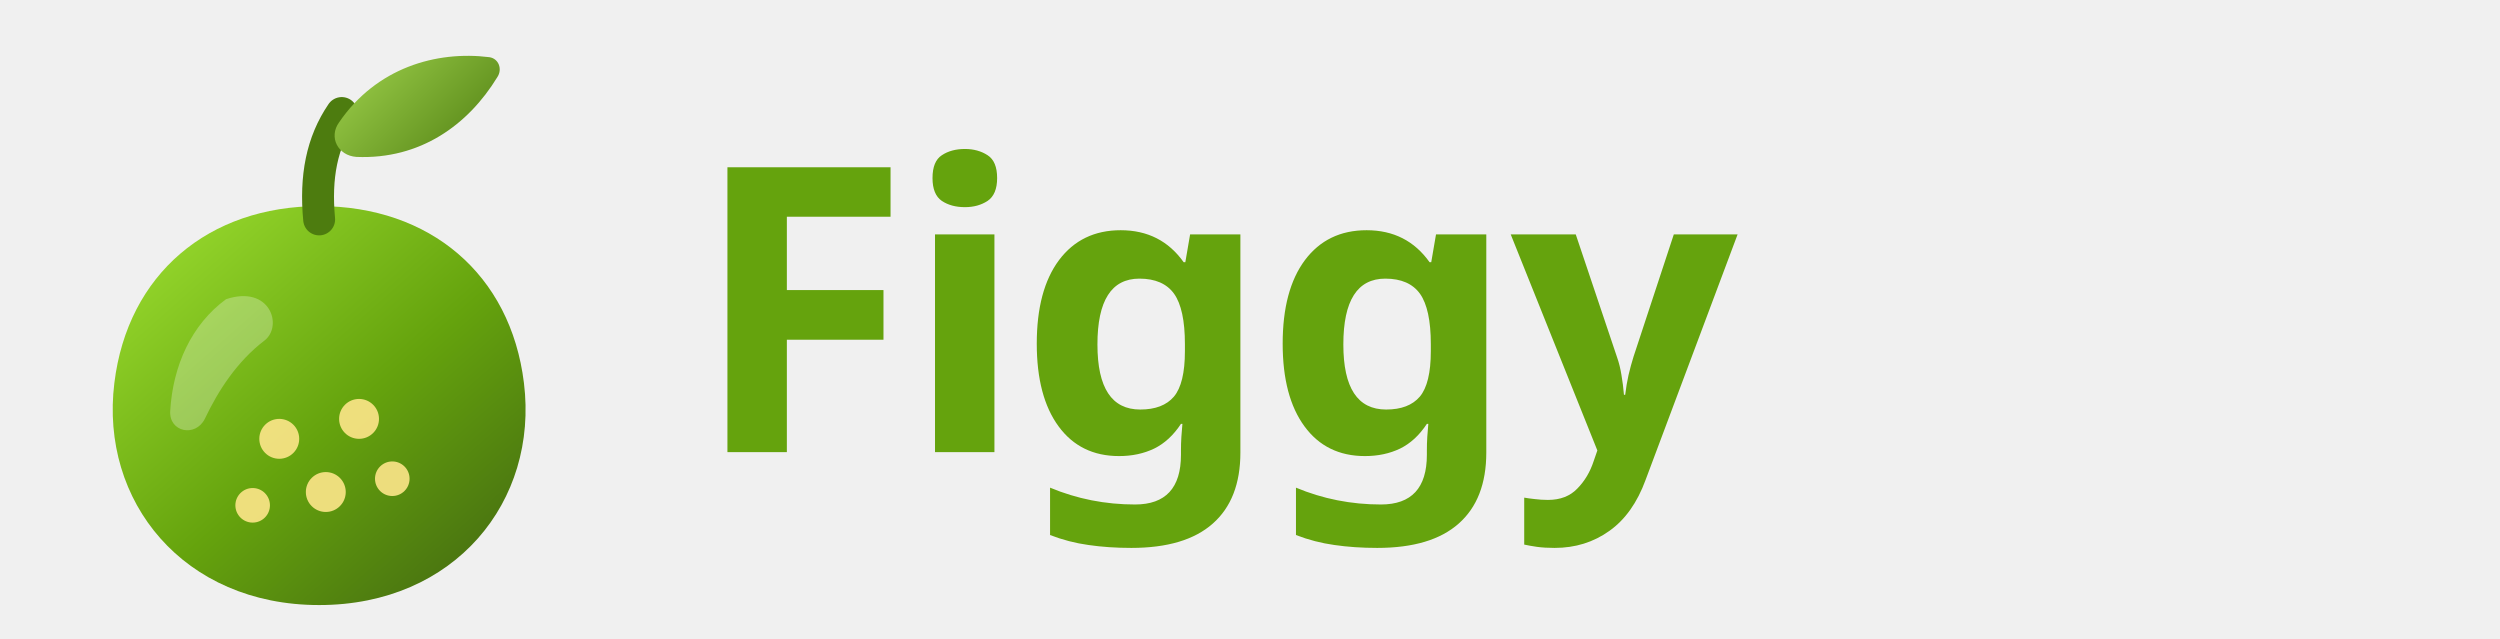
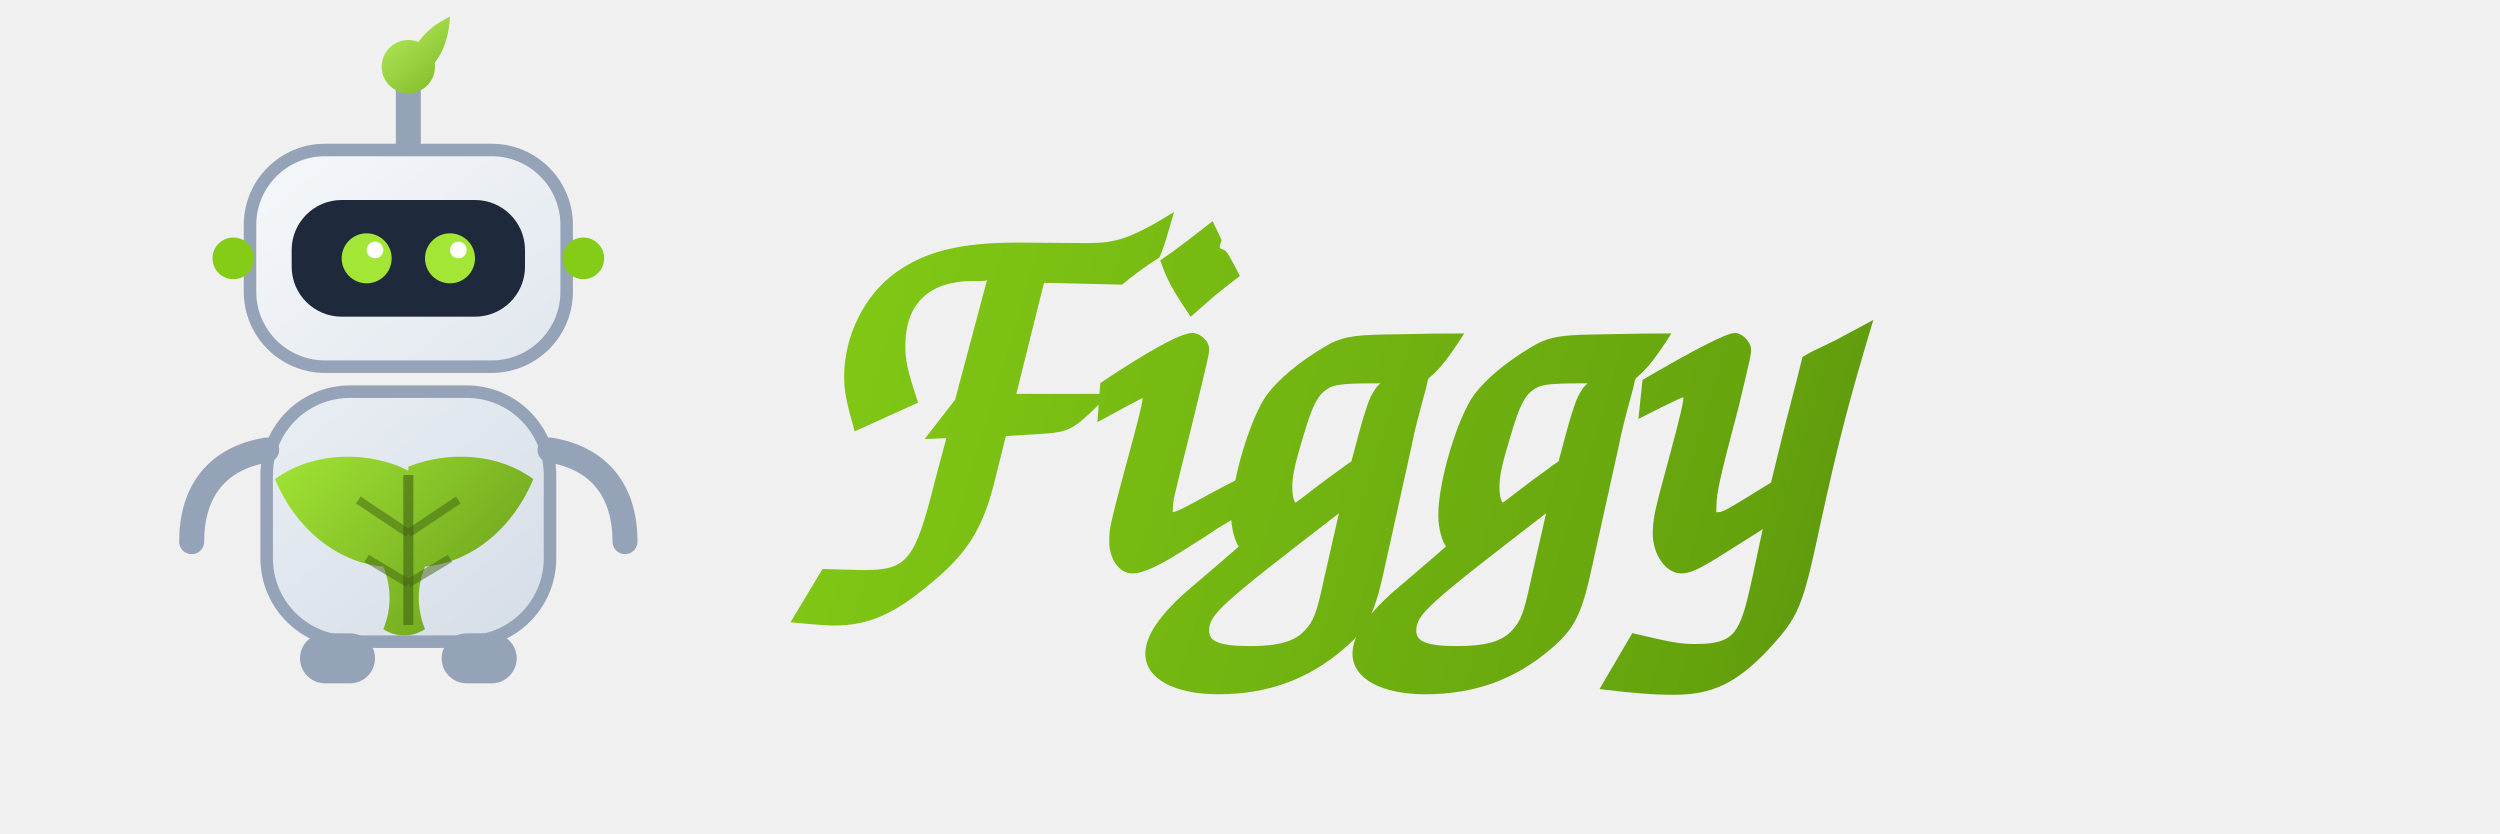
- <svg xmlns="http://www.w3.org/2000/svg" viewBox="0 0 188 48" fill="none" role="img" aria-label="Figgy">
+ <svg xmlns="http://www.w3.org/2000/svg" viewBox="0 0 300 100" fill="none" role="img" aria-label="Figgy">
  <defs>
-     <linearGradient id="fbody" x1="10" y1="12" x2="40" y2="46" gradientUnits="userSpaceOnUse">
+     <linearGradient id="bot" x1="20" y1="20" x2="78" y2="92" gradientUnits="userSpaceOnUse">
+       <stop offset="0" stop-color="#f8fafc" />
+       <stop offset="1" stop-color="#cbd5e1" />
+     </linearGradient>
+     <linearGradient id="leaf" x1="30" y1="56" x2="70" y2="92" gradientUnits="userSpaceOnUse">
      <stop offset="0" stop-color="#a3e635" />
-       <stop offset="0.55" stop-color="#65a30d" />
+       <stop offset="1" stop-color="#4d7c0f" />
+     </linearGradient>
+     <linearGradient id="fig" x1="44" y1="2" x2="56" y2="16" gradientUnits="userSpaceOnUse">
+       <stop offset="0" stop-color="#bef264" />
+       <stop offset="1" stop-color="#65a30d" />
+     </linearGradient>
+     <linearGradient id="ink" x1="92" y1="20" x2="290" y2="80" gradientUnits="userSpaceOnUse">
+       <stop offset="0" stop-color="#84cc16" />
+       <stop offset="0.6" stop-color="#65a30d" />
      <stop offset="1" stop-color="#3f6212" />
    </linearGradient>
-     <linearGradient id="fleaf" x1="20" y1="2" x2="34" y2="16" gradientUnits="userSpaceOnUse">
-       <stop offset="0" stop-color="#bef264" />
-       <stop offset="1" stop-color="#4d7c0f" />
-     </linearGradient>
  </defs>
-   <path d="M24 45.5C13.8 45.5 7.5 37.7 8.6 28.8 9.6 20.6 15.7 15.5 24 15.5s14.4 5.1 15.4 13.3C40.5 37.7 34.2 45.5 24 45.5Z" fill="url(#fbody)" />
-   <path d="M17 22.5c-2.6 1.9-4 5-4.2 8.4-.1 1.6 1.9 2 2.6.6 1-2.1 2.4-4.3 4.5-5.9 1.4-1.1.4-4.2-2.9-3.1Z" fill="#ffffff" opacity="0.28" />
-   <path d="M24 16.5c-.3-3.2.2-5.8 1.7-8" stroke="#4d7c0f" stroke-width="2.4" stroke-linecap="round" />
-   <path d="M25.5 9.2c2.8-4.1 7.3-5.4 11.3-4.9.7.1 1 .9.6 1.5-2.2 3.6-5.8 6.2-10.6 6-1.4-.1-2.1-1.5-1.3-2.6Z" fill="url(#fleaf)" />
-   <g fill="#fde68a" opacity="0.9">
-     <circle cx="21" cy="33" r="1.5" />
-     <circle cx="27" cy="31.5" r="1.5" />
-     <circle cx="24.5" cy="37" r="1.5" />
-     <circle cx="29.5" cy="36" r="1.3" />
-     <circle cx="19" cy="38" r="1.3" />
-   </g>
-   <text x="52" y="34" font-family="ui-rounded, 'SF Pro Rounded', 'Segoe UI', system-ui, -apple-system, sans-serif" font-size="30" font-weight="800" letter-spacing="-0.5" fill="#65a30d">Figgy</text>
+   <path d="M49 18V9" stroke="#94a3b8" stroke-width="3" stroke-linecap="round" />
+   <path d="M49 9c0-3.2 2-5.6 5-7-0.2 3.6-1.6 6-4 7.4" fill="url(#fig)" />
+   <circle cx="49" cy="8" r="3.2" fill="url(#fig)" />
+   <rect x="30" y="18" width="38" height="26" rx="9" fill="url(#bot)" stroke="#94a3b8" stroke-width="1.5" />
+   <rect x="35" y="24" width="28" height="14" rx="6" fill="#1e293b" />
+   <circle cx="44" cy="31" r="3" fill="#a3e635" />
+   <circle cx="54" cy="31" r="3" fill="#a3e635" />
+   <circle cx="45" cy="30" r="1" fill="#fff" />
+   <circle cx="55" cy="30" r="1" fill="#fff" />
+   <circle cx="28" cy="31" r="2.5" fill="#84cc16" />
+   <circle cx="70" cy="31" r="2.5" fill="#84cc16" />
+   <rect x="32" y="47" width="34" height="30" rx="10" fill="url(#bot)" stroke="#94a3b8" stroke-width="1.5" />
+   <path d="M32 54c-6 1-9 5-9 11" stroke="#94a3b8" stroke-width="3" stroke-linecap="round" />
+   <path d="M66 54c6 1 9 5 9 11" stroke="#94a3b8" stroke-width="3" stroke-linecap="round" />
+   <rect x="36" y="76" width="9" height="6" rx="3" fill="#94a3b8" />
+   <rect x="53" y="76" width="9" height="6" rx="3" fill="#94a3b8" />
+   <path d="M49 56c5-2 11-1.5 15 1.5-2.5 6-7.5 10-13 10.5-1 2.5-1 5 0 7.5-1.5 1-3.5 1-5 0 1-2.5 1-5 0-7.5-5.5-.5-10.5-4.5-13-10.5 4-3 10-3.5 15-1.5l1 .5Z" fill="url(#leaf)" />
+   <path d="M49 57v18" stroke="#3f6212" stroke-width="1.2" opacity="0.6" />
+   <path d="M49 64l6-4M49 70l5-3M49 64l-6-4M49 70l-5-3" stroke="#3f6212" stroke-width="1" opacity="0.5" />
+   <text x="92" y="68" font-family="'Brush Script MT','Segoe Script','Snell Roundhand',cursive" font-style="italic" font-size="62" font-weight="700" fill="url(#ink)">Figgy</text>
</svg>
